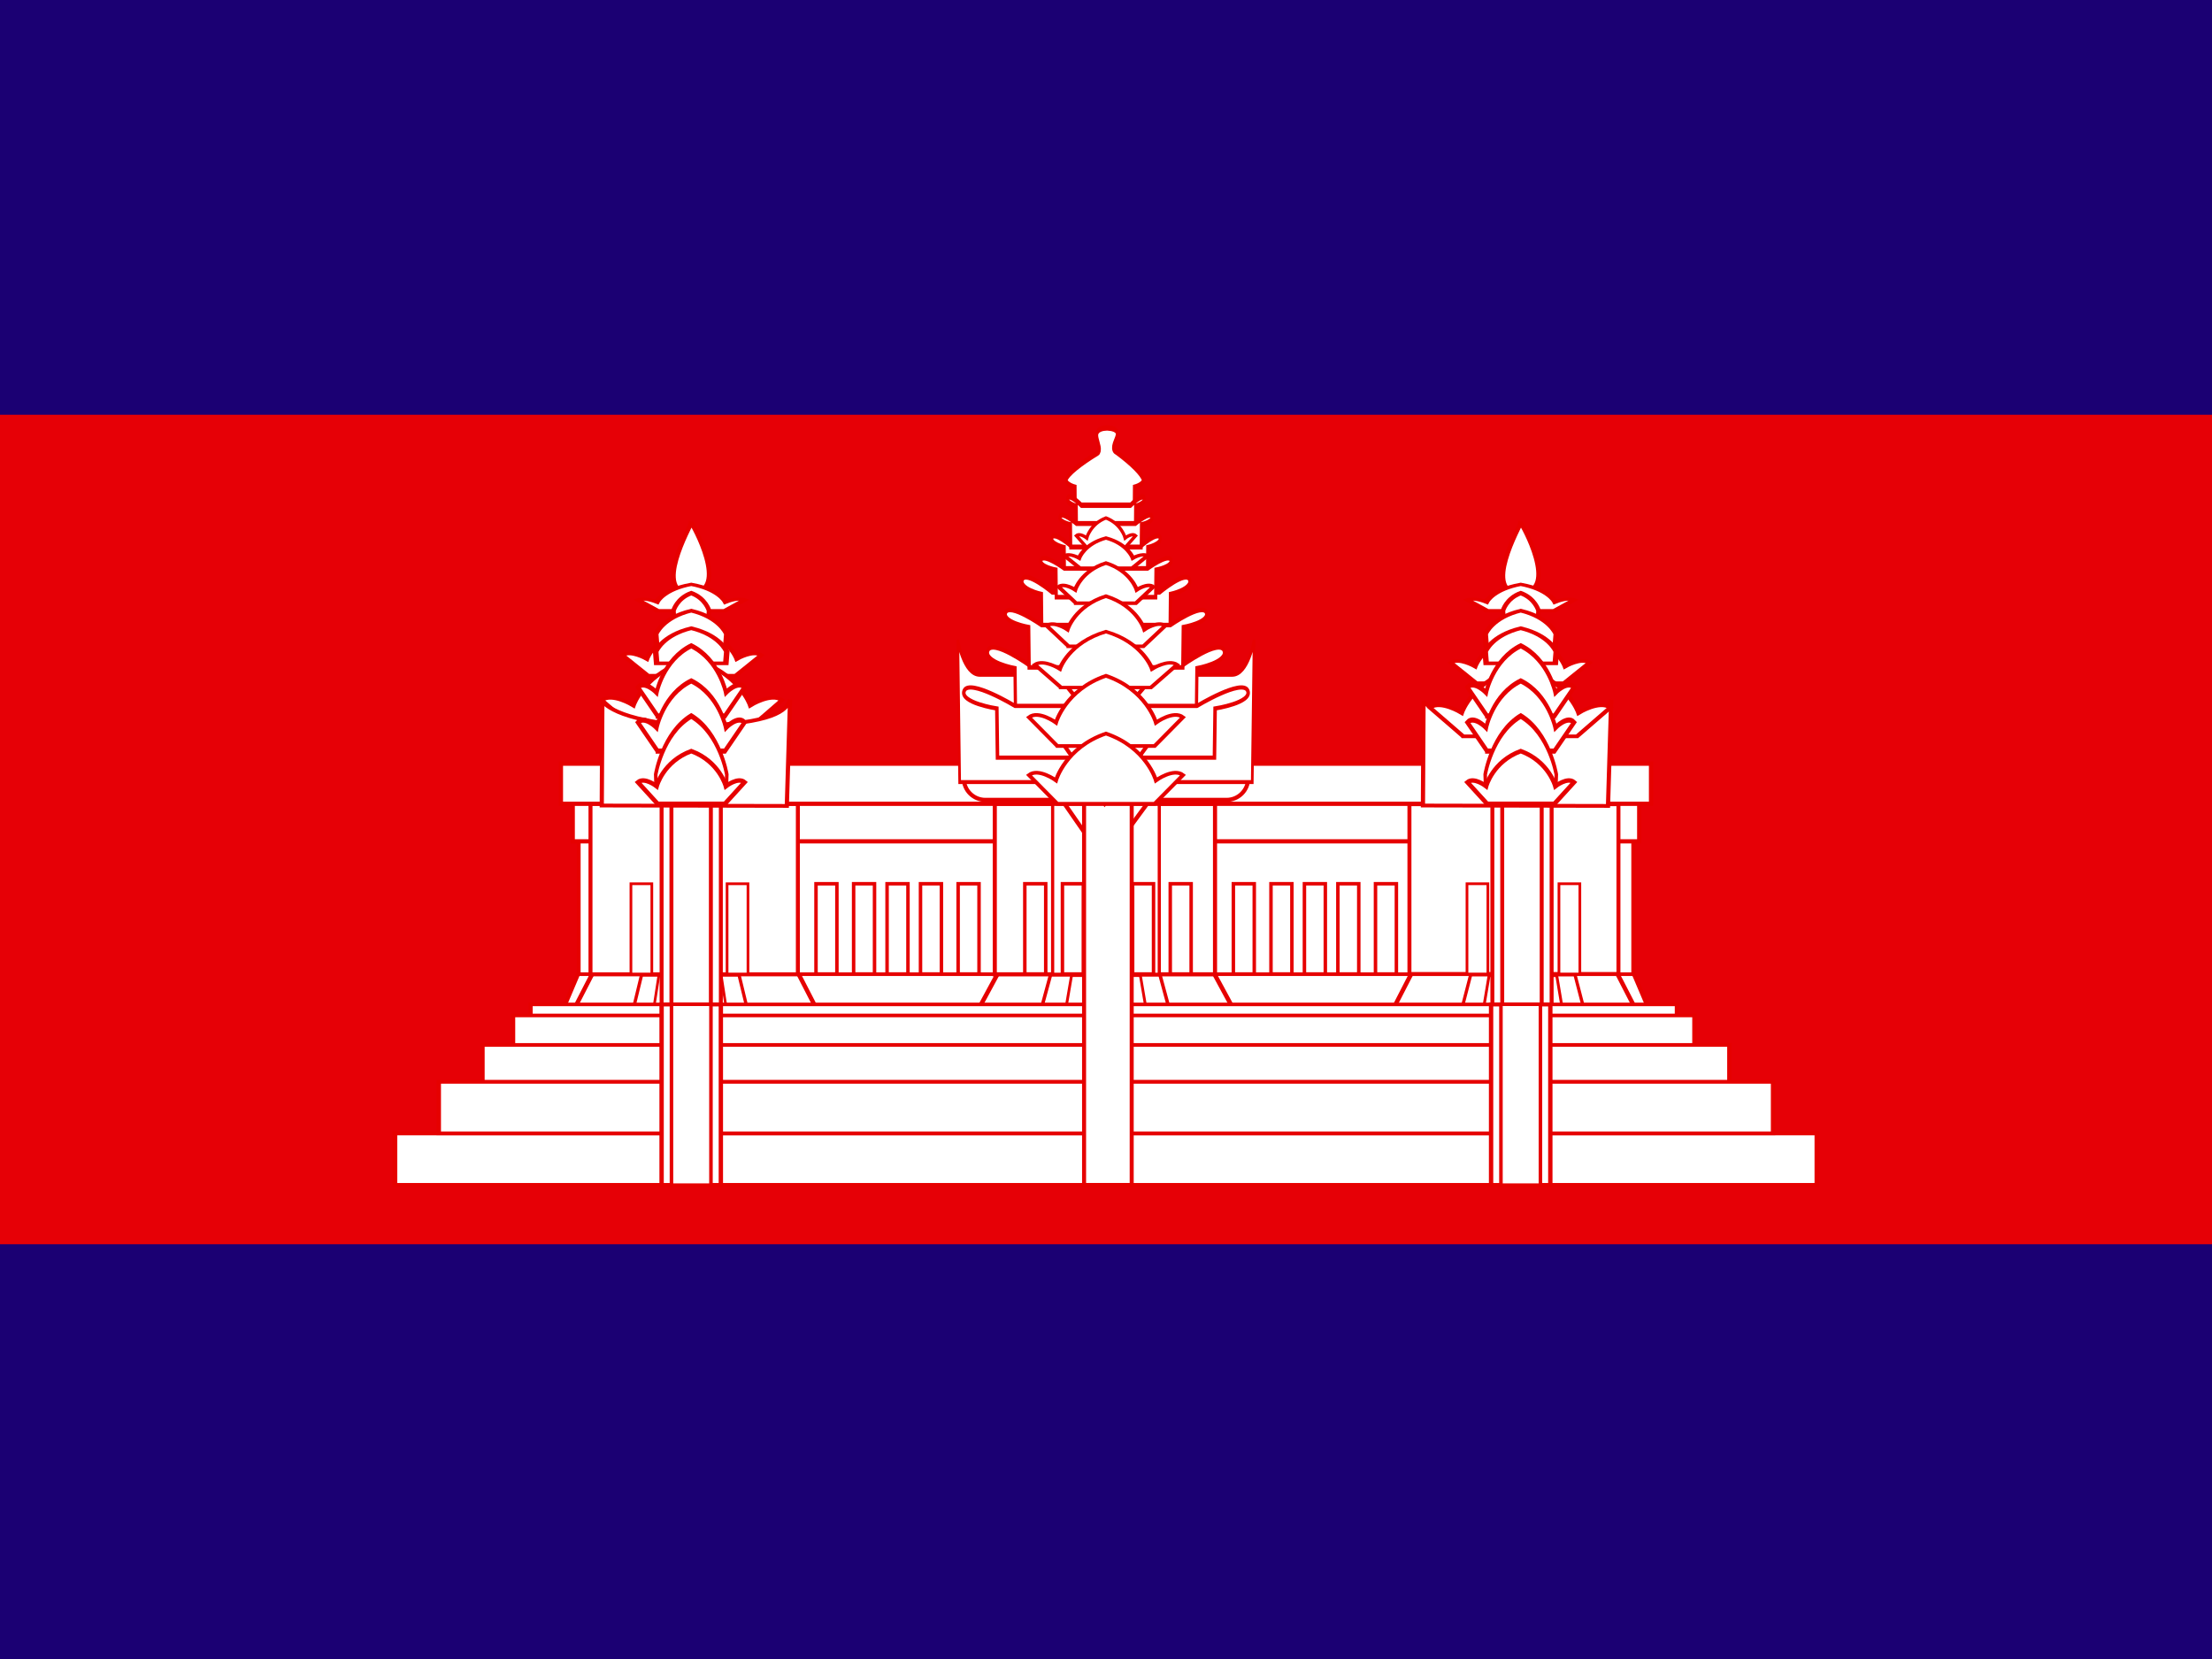
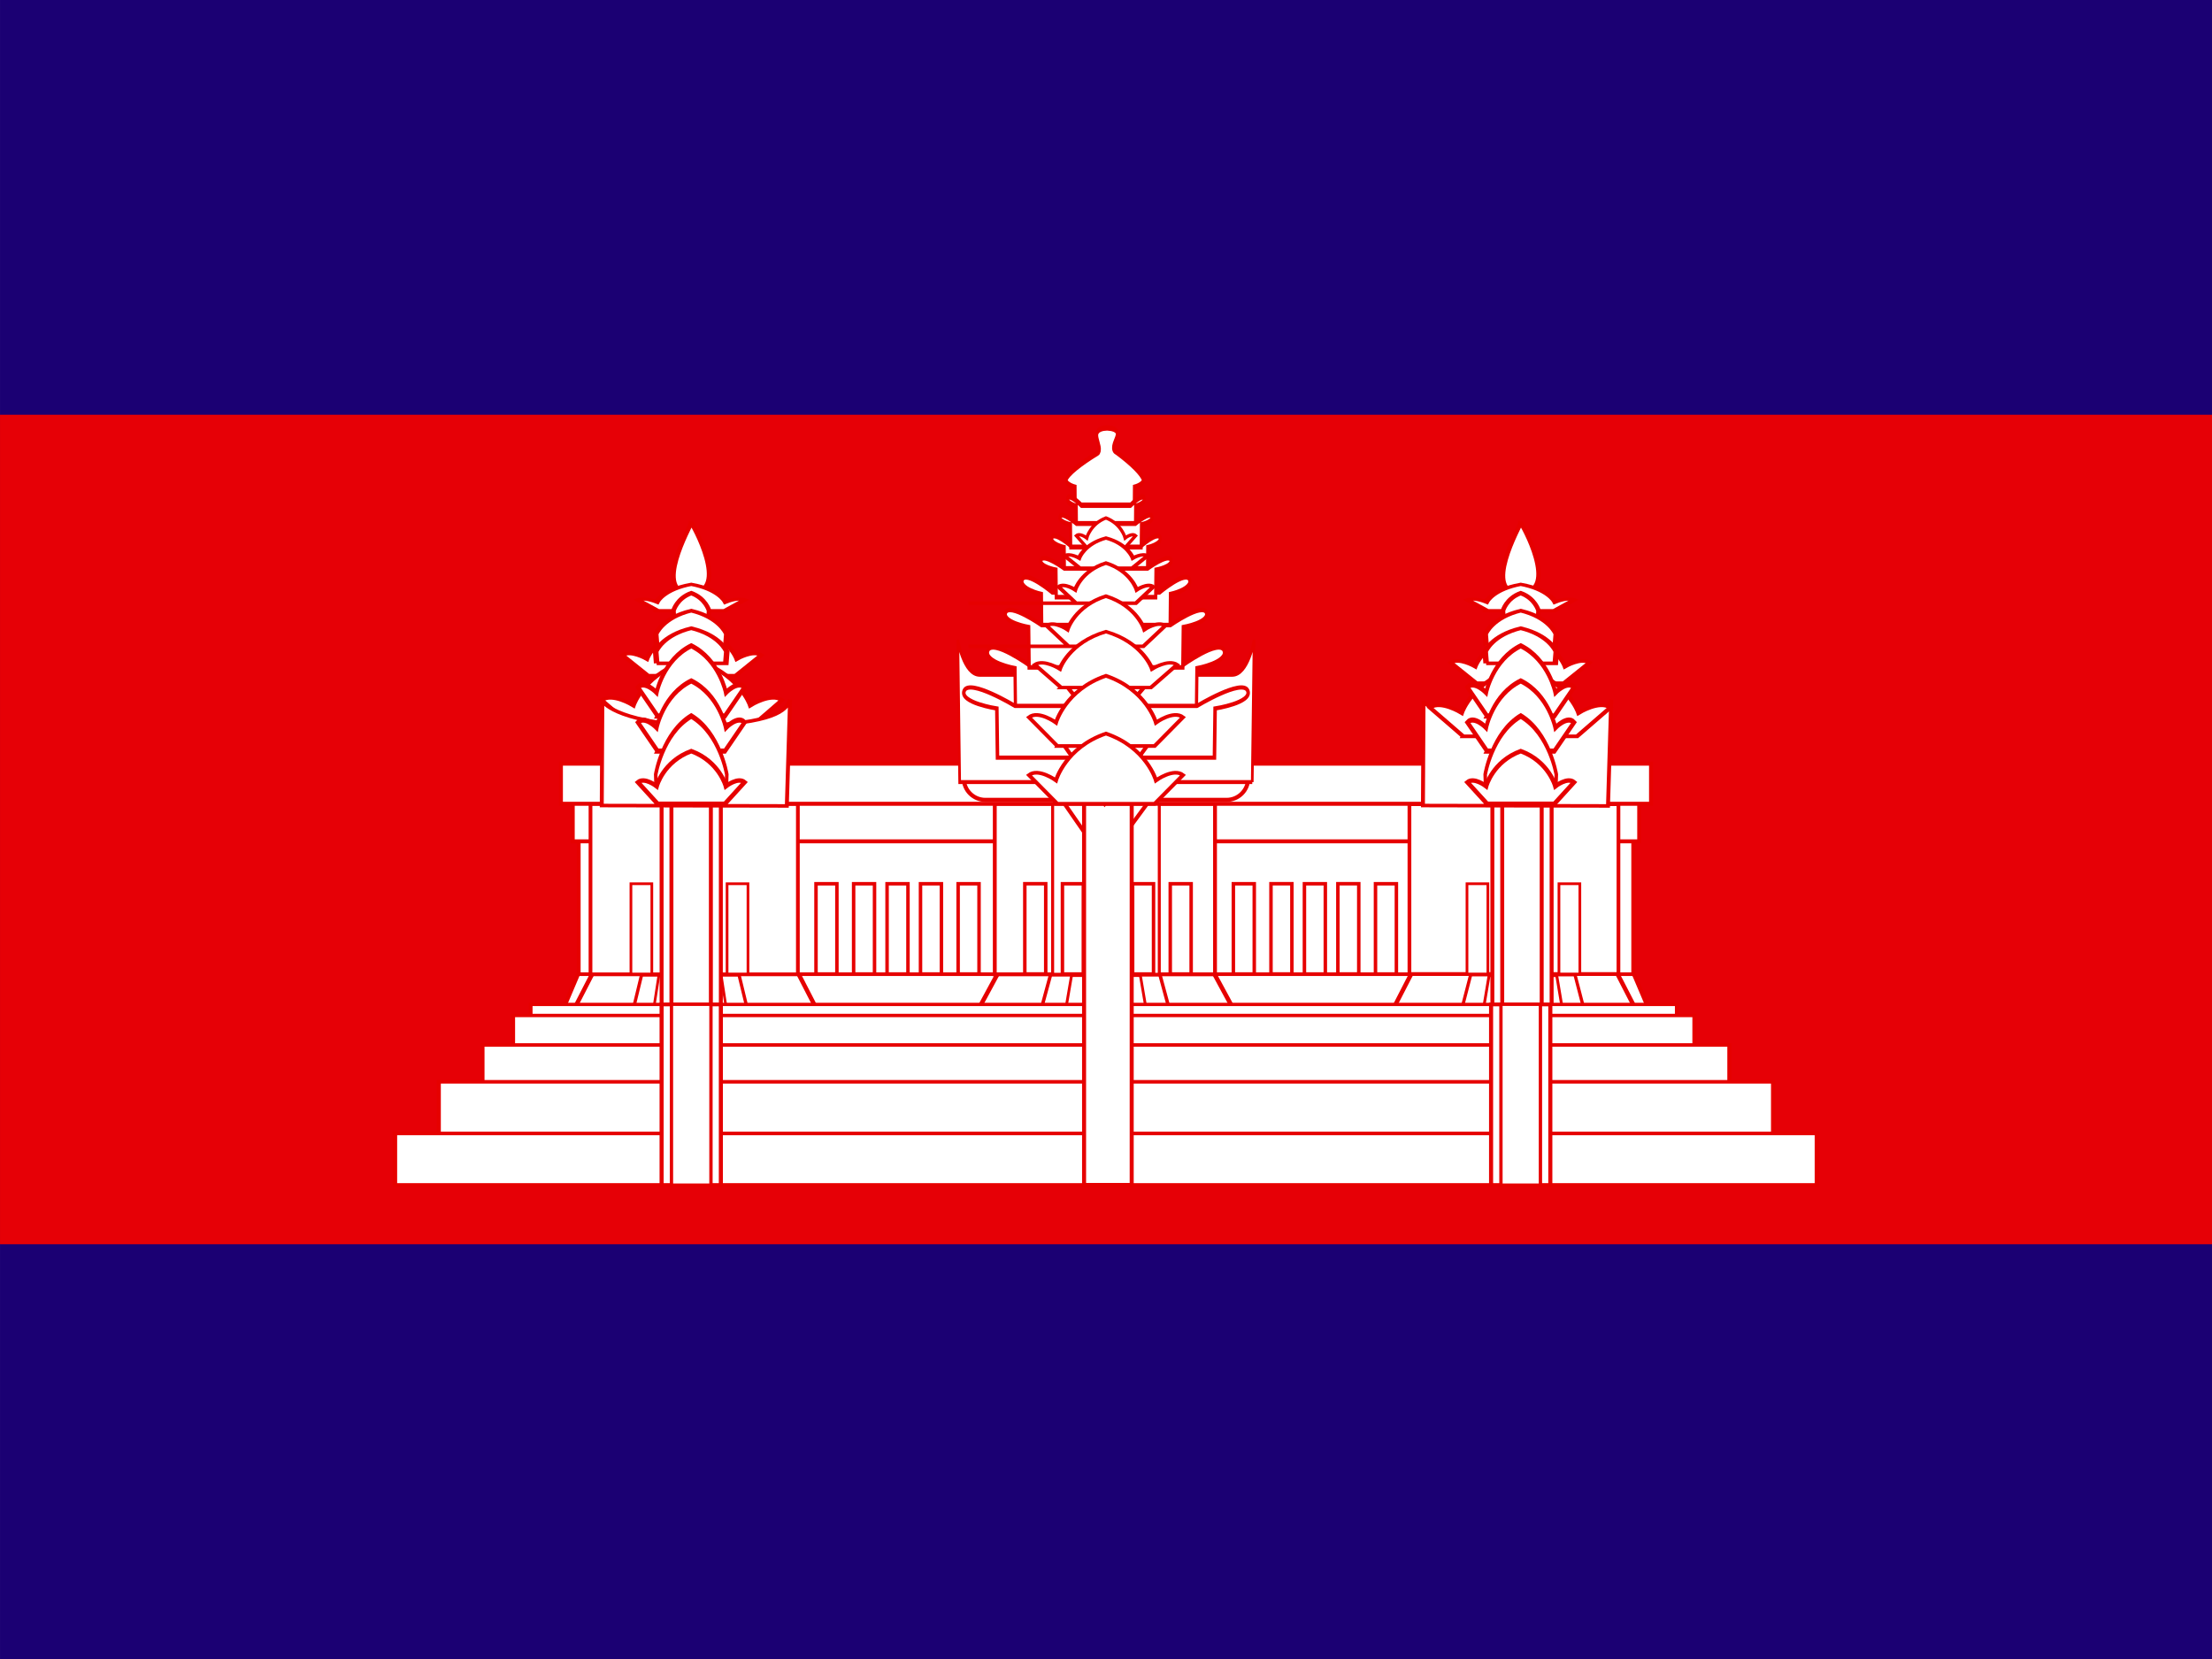
- <svg xmlns="http://www.w3.org/2000/svg" id="svg548" height="480" width="640" version="1" y="0" x="0">
-   <defs id="defs550">
-     <clipPath id="clipPath5675" clipPathUnits="userSpaceOnUse">
-       <rect id="rect5677" fill-opacity="0.67" height="512" width="682.67" y="-0" x="-85.333" />
+ <svg xmlns="http://www.w3.org/2000/svg" xmlns:xlink="http://www.w3.org/1999/xlink" viewBox="0 0 640 480">
+   <defs>
+     <path id="0" d="m245 280l-5 15h60l-5-15h-50" />
+     <path id="1" d="m330.92 208.56l-18.42-20.45c6.141-5.303 17.543 3.789 17.543 3.789s6.14-23.485 32.457-33.33c26.316 9.849 32.456 33.33 32.456 33.33s11.403-9.09 17.544-3.789l-18.422 20.455h-63.16z" />
+     <path id="2" d="m330.92 208.56l-.878-16.666s6.14-23.485 32.457-33.33c26.316 9.849 32.456 33.33 32.456 33.33l-.878 16.666h-63.16z" />
+     <path id="3" d="m510.49 70.22l.41-25.609s23.557-2.998 20.288-9.332c-3.27-6.333-31.604 7.986-31.604 7.986h-113.34s-28.335-14.319-31.604-7.986c-3.269 6.334 20.288 9.332 20.288 9.332l.408 25.609h135.15z" />
+     <clipPath id="4">
+       <path d="m-85.33 0h682.67v512h-682.67z" />
    </clipPath>
  </defs>
-   <g id="flag" fill-rule="evenodd" clip-path="url(#clipPath5675)" transform="matrix(.9375 0 0 .9375 80 .0000036617)">
-     <rect id="rect815" height="512" width="768" y="-0" x="-128" stroke-width="1pt" fill="#1b0073" />
-     <rect id="rect837" height="256" width="768" y="128" x="-128" stroke-width="1pt" fill="#e60006" />
-     <g id="g1595" stroke="#e60000" fill="#fff" transform="matrix(1.0321 0 0 1.0321 -128 .00022675)">
-       <rect id="rect1035" transform="translate(0 354.33)" height="50.992" width="315.35" y="-113.98" x="214.37" stroke-width="1.17" />
-       <path id="path632" d="m220 280-5 15h320l-5-15h-310z" transform="matrix(1.0187 0 0 .79988 -9.9654 67.378)" stroke-width="1.25" />
-       <path id="path982" d="m245 280-5 15h60l-5-15h-50z" transform="matrix(1.2359 0 0 .79988 160.47 67.379)" stroke-width="1.123" />
-       <path id="path983" d="m245 280-5 15h60l-5-15h-50z" transform="matrix(.62245 0 0 .79988 328.64 67.379)" stroke-width="1.52" />
-       <path id="path984" d="m245 280-5 15h60l-5-15h-50z" transform="matrix(.40229 0 0 .79988 388.1 67.379)" stroke-width="2.024" />
-       <path id="path636" d="m245 280-5 15h60l-5-15h-50z" transform="matrix(1.2992 0 0 .79988 21.26 67.378)" stroke-width="1.098" />
-       <rect id="rect976" height="11.998" width="318.9" y="239.58" x="212.6" stroke-width=".949pt" />
-       <g id="g1527">
-         <rect id="rect1001" transform="translate(0 354.33)" height="50.792" width="62.5" y="-113.87" x="462.79" stroke-width=".893pt" />
-         <rect id="rect637" transform="translate(0 354.33)" height="26.986" width="6.25" y="-90.068" x="507.5" stroke-width=".805" />
-         <rect id="rect639" transform="translate(0 354.33)" height="26.986" width="6.25" y="-90.068" x="480" stroke-width=".805" />
-       </g>
-       <g id="g1517">
-         <path id="path637" d="m245 280-5 15h60l-5-15h-50z" transform="matrix(.65261 0 0 .79988 195.63 67.378)" stroke-width="1.554" />
-         <path id="path638" d="m245 280-5 15h60l-5-15h-50z" transform="matrix(.40931 0 0 .79988 261.53 67.378)" stroke-width="1.956" />
-         <rect id="rect1003" transform="translate(0 354.33)" height="50.992" width="65.854" y="-113.98" x="338.8" stroke-width=".919pt" />
-         <rect id="rect683" transform="translate(0 354.33)" height="26.986" width="6.25" y="-90.072" x="391.27" stroke-width="1.04" />
-         <rect id="rect686" transform="translate(0 354.33)" height="26.986" width="6.254" y="-90.075" x="347.78" stroke-width="1.04" />
-         <rect id="rect687" transform="translate(0 354.33)" height="63.32" width="31.89" y="-126.32" x="356.1" stroke-width=".713pt" />
-         <rect id="rect684" transform="translate(0 354.33)" height="26.986" width="6.25" y="-90.074" x="380.02" stroke-width="1.04" />
-         <rect id="rect685" transform="translate(0 354.33)" height="26.986" width="6.254" y="-90.073" x="359.03" stroke-width="1.04" />
-         <path id="path759" d="m358.18 217.13 13.471 22.98 14.264-22.98h-27.735z" transform="matrix(1 0 0 .84654 0 54.377)" stroke-width="1pt" />
-       </g>
-       <rect id="rect1033" transform="translate(0 354.33)" height="62.99" width="17.717" y="-113.98" x="487.59" stroke-width="1.179" />
-       <rect id="rect1034" transform="translate(0 354.33)" height="62.99" width="11.799" y="-113.98" x="490.54" stroke-width="1.178" />
-       <g id="g1508">
-         <path id="path635" d="m245 280-5 15h60l-5-15h-50z" transform="matrix(1.236 0 0 .79988 -84.448 67.379)" stroke-width="1.123" />
-         <path id="path634" d="m245 280-5 15h60l-5-15h-50z" transform="matrix(.5811 0 0 .79988 90.856 67.379)" stroke-width="1.637" />
-         <path id="path633" d="m245 280-5 15h60l-5-15h-50z" transform="matrix(.37077 0 0 .79988 147.56 67.379)" stroke-width="2.049" />
-         <rect id="rect1000" transform="translate(0 354.33)" height="50.992" width="62.008" y="-113.98" x="217.91" stroke-width=".892pt" />
-         <rect id="rect635" transform="translate(0 354.33)" height="26.986" width="6.25" y="-90.066" x="230" stroke-width=".805" />
-         <rect id="rect638" transform="translate(0 354.33)" height="26.986" width="6.25" y="-90.065" x="258.75" stroke-width=".805" />
-         <rect id="rect986" transform="translate(0 354.33)" height="62.99" width="17.717" y="-113.98" x="239.17" stroke-width="1.179" />
-         <rect id="rect987" transform="translate(0 354.33)" height="62.99" width="11.799" y="-113.98" x="242.11" stroke-width="1.178" />
-       </g>
-       <rect id="rect726" height="11.998" width="325.98" y="228.35" x="209.06" stroke-width=".959pt" />
-       <g id="g598" transform="matrix(1 0 0 .84654 0 54.377)">
-         <g id="g557" transform="matrix(1.0466 0 0 1.0413 -36.796 -6.024)">
-           <rect id="rect551" height="17.5" width="406.25" y="328.56" x="187.5" stroke-width="1pt" />
-           <rect id="rect556" height="17.5" width="327.5" y="284.81" x="226.25" stroke-width=".898pt" />
-           <rect id="rect555" height="17.5" width="337.5" y="288.56" x="221.25" stroke-width=".911pt" />
-           <rect id="rect552" height="17.5" width="406.25" y="328.56" x="187.5" stroke-width="1pt" />
-           <rect id="rect554" height="17.5" width="356.25" y="298.56" x="212.5" stroke-width=".936pt" />
-           <rect id="rect553" height="17.5" width="381.25" y="311.06" x="200" stroke-width=".969pt" />
-         </g>
-         <g id="g615" transform="matrix(.94488 0 0 1.0205 -32.48 1.1828)">
-           <rect id="rect613" height="62.5" width="18.75" y="283.56" x="287.5" stroke-width="1.03pt" />
-           <rect id="rect614" height="62.5" width="12.5" y="283.56" x="290.62" stroke-width=".841pt" />
-         </g>
-         <g id="g621" transform="matrix(.94488 0 0 1.0205 215.55 1.1831)">
-           <rect id="rect622" height="62.5" width="18.75" y="283.56" x="287.5" stroke-width="1.03pt" />
-           <rect id="rect623" height="62.5" width="12.5" y="283.56" x="290.62" stroke-width=".841pt" />
-         </g>
-         <rect id="rect993" height="0" width="60.029" y="344.61" x="290.25" stroke-width="1.196" />
-         <rect id="rect995" height="0" width="60.029" y="344.61" x="290.25" stroke-width="1.196" />
-         <rect id="rect996" height="0" width="60.029" y="266.91" x="112.96" stroke-width="1.196" />
-         <rect id="rect997" height="0" width="60.029" y="233.97" x="32.825" stroke-width="1.196" />
-       </g>
-       <rect id="rect626" height="113.98" width="14.239" y="240.35" x="365.5" stroke-width="1.201" />
-       <g id="g1531">
-         <path id="path801" d="m217.92 220.3 0.184-36.915s3.362 7.236 29.512 8.821c24.749-0.937 28.848-5.362 29.969-9.284l-1.025 37.515-58.64-0.137z" transform="matrix(.94365 0 0 .84654 261.19 54.377)" stroke-width="1pt" />
-         <g id="g892" transform="translate(246.55 2.2413)">
-           <path id="path893" d="m330.92 208.56-18.42-20.45c6.141-5.303 17.543 3.789 17.543 3.789s6.14-23.485 32.457-33.334c26.316 9.849 32.456 33.334 32.456 33.334s11.403-9.092 17.544-3.789l-18.422 20.455h-63.157z" transform="matrix(.41468 0 0 .29996 99.014 139.48)" stroke-width="3.528" />
-           <path id="path894" d="m330.92 208.56-18.42-20.45c6.141-5.303 17.543 3.789 17.543 3.789s6.14-23.485 32.457-33.334c26.316 9.849 32.456 33.334 32.456 33.334s11.403-9.092 17.544-3.789l-18.422 20.455h-63.157z" transform="matrix(.53908 0 0 .41994 53.919 130.35)" stroke-width="2.615" />
-         </g>
-         <g id="g727" transform="matrix(1.0205 0 0 1.1198 221.61 77.956)">
-           <path id="path728" d="m0 280.52c0.792 0 30.112 52.301 0 53.093-30.112 0.793 0-51.508 0-53.093z" transform="matrix(.3866 0 0 .35309 268.92 -29.035)" stroke-width="3.383" />
-           <path id="path729" d="m330.92 208.56-18.42-20.45c6.141-5.303 17.543 3.789 17.543 3.789s6.14-23.485 32.457-33.334c26.316 9.849 32.456 33.334 32.456 33.334s11.403-9.092 17.544-3.789l-18.422 20.455h-63.157z" transform="matrix(.3125 0 0 .14062 155.67 64.124)" stroke-width="5.963" />
-           <path id="path730" d="m330.92 208.56l-0.878-16.666s6.14-23.485 32.457-33.334c26.316 9.849 32.456 33.334 32.456 33.334l-0.878 16.666h-63.157z" transform="matrix(.16047 0 0 .14062 210.78 66.467)" stroke-width="8.321" />
-           <path id="path731" d="m330.92 208.56l-0.878-16.666s6.14-23.485 32.457-33.334c26.316 9.849 32.456 33.334 32.456 33.334l-0.878 16.666h-63.157z" transform="matrix(.32094 0 0 .1875 152.61 63.722)" stroke-width="5.096" />
-           <path id="path732" d="m330.92 208.56l-0.878-16.666s6.14-23.485 32.457-33.334c26.316 9.849 32.456 33.334 32.456 33.334l-0.878 16.666h-63.157z" transform="matrix(.32094 0 0 .1875 152.61 68.41)" stroke-width="5.096" />
-           <path id="path733" d="m330.92 208.56-18.42-20.45c6.141-5.303 17.543 3.789 17.543 3.789s6.14-23.485 32.457-33.334c26.316 9.849 32.456 33.334 32.456 33.334s11.403-9.092 17.544-3.789l-18.422 20.455h-63.157z" transform="matrix(.3125 0 0 .375 155.67 43.367)" stroke-width="3.651" />
-           <path id="path734" d="m330.92 208.56-18.42-20.45c6.141-5.303 17.543 3.789 17.543 3.789s6.14-23.485 32.457-33.334c26.316 9.849 32.456 33.334 32.456 33.334s11.403-9.092 17.544-3.789l-18.422 20.455h-63.157z" transform="matrix(.3125 0 0 .375 155.67 52.742)" stroke-width="3.651" />
-           <path id="path735" d="m330.92 208.56l-0.878-16.666s6.14-23.485 32.457-33.334c26.316 9.849 32.456 33.334 32.456 33.334l-0.878 16.666h-63.157z" transform="matrix(.32094 0 0 .46875 152.61 47.251)" stroke-width="3.223" />
-           <path id="path736" d="m330.92 208.56-18.42-20.45c6.141-5.303 17.543 3.789 17.543 3.789s6.14-23.485 32.457-33.334c26.316 9.849 32.456 33.334 32.456 33.334s11.403-9.092 17.544-3.789l-18.422 20.455h-63.157z" transform="matrix(.3125 0 0 .28125 155.67 86.357)" stroke-width="4.216" />
+   <g fill-rule="evenodd" clip-path="url(#4)" transform="matrix(.9375 0 0 .9375 80 0)">
+     <g stroke-width="1.25">
+       <path fill="#1b0073" d="m-128 0h768v512h-768z" />
+       <path fill="#e60006" d="m-128 128h768v256h-768z" />
+     </g>
+     <g stroke="#e60000" fill="#fff" transform="matrix(1.0321 0 0 1.0321-128 0)">
+       <path stroke-width="1.17" d="m214.37 240.35h315.35v50.992h-315.35z" />
+       <path d="m220 280-5 15h320l-5-15h-310z" transform="matrix(1.0187 0 0 .79988-9.965 67.38)" stroke-width="1.25" />
+       <use transform="matrix(1.2359 0 0 .79988 160.47 67.38)" stroke-width="1.123" xlink:href="#0" />
+       <use transform="matrix(.62245 0 0 .79988 328.64 67.38)" stroke-width="1.52" xlink:href="#0" />
+       <use transform="matrix(.40229 0 0 .79988 388.1 67.38)" stroke-width="2.024" xlink:href="#0" />
+       <use transform="matrix(1.2992 0 0 .79988 21.26 67.38)" stroke-width="1.098" xlink:href="#0" />
+       <path stroke-width="1.186" d="m212.6 239.58h318.9v11.998h-318.9z" />
+       <g>
+         <path stroke-width="1.117" d="m462.79 240.46h62.5v50.792h-62.5z" />
+         <g stroke-width=".805">
+           <path d="m507.5 264.26h6.25v26.986h-6.25z" />
+           <path d="m480 264.26h6.25v26.986h-6.25z" />
        </g>
      </g>
-       <g id="g1546">
-         <g id="g889" transform="translate(-1.1207 -.000015259)">
-           <path id="path874" d="m330.92 208.56-18.42-20.45c6.141-5.303 17.543 3.789 17.543 3.789s6.14-23.485 32.457-33.334c26.316 9.849 32.456 33.334 32.456 33.334s11.403-9.092 17.544-3.789l-18.422 20.455h-63.157z" transform="matrix(.41468 0 0 .29996 99.014 139.48)" stroke-width="3.528" />
-           <path id="path879" d="m330.92 208.56-18.42-20.45c6.141-5.303 17.543 3.789 17.543 3.789s6.14-23.485 32.457-33.334c26.316 9.849 32.456 33.334 32.456 33.334s11.403-9.092 17.544-3.789l-18.422 20.455h-63.157z" transform="matrix(.53908 0 0 .41994 53.919 130.35)" stroke-width="2.615" />
+       <g>
+         <use transform="matrix(.65261 0 0 .79988 195.63 67.38)" stroke-width="1.554" xlink:href="#0" />
+         <use transform="matrix(.40931 0 0 .79988 261.53 67.38)" stroke-width="1.956" xlink:href="#0" />
+         <path stroke-width="1.149" d="m338.8 240.35h65.854v50.992h-65.854z" />
+         <g stroke-width="1.04">
+           <path d="m391.27 264.26h6.25v26.986h-6.25z" />
+           <path d="m347.78 264.25h6.254v26.986h-6.254z" />
        </g>
-         <path id="path800" d="m217.92 220.3 0.184-36.915s3.362 7.236 29.512 8.821c24.749-0.937 28.848-5.362 29.969-9.284l-1.025 37.515-58.64-0.137z" transform="matrix(.94365 0 0 .84654 15.641 54.377)" stroke-width="1pt" />
-         <g id="g603" transform="matrix(1.0205 0 0 1.1198 -26.424 77.956)">
-           <path id="path583" d="m0 280.52c0.792 0 30.112 52.301 0 53.093-30.112 0.793 0-51.508 0-53.093z" transform="matrix(.3866 0 0 .35309 268.92 -29.035)" stroke-width="3.383" />
-           <path id="path582" d="m330.92 208.56-18.42-20.45c6.141-5.303 17.543 3.789 17.543 3.789s6.14-23.485 32.457-33.334c26.316 9.849 32.456 33.334 32.456 33.334s11.403-9.092 17.544-3.789l-18.422 20.455h-63.157z" transform="matrix(.3125 0 0 .14062 155.67 64.124)" stroke-width="5.963" />
-           <path id="path581" d="m330.92 208.56l-0.878-16.666s6.14-23.485 32.457-33.334c26.316 9.849 32.456 33.334 32.456 33.334l-0.878 16.666h-63.157z" transform="matrix(.16047 0 0 .14062 210.78 66.467)" stroke-width="8.321" />
-           <path id="path580" d="m330.92 208.56l-0.878-16.666s6.14-23.485 32.457-33.334c26.316 9.849 32.456 33.334 32.456 33.334l-0.878 16.666h-63.157z" transform="matrix(.32094 0 0 .1875 152.61 63.722)" stroke-width="5.096" />
-           <path id="path579" d="m330.92 208.56l-0.878-16.666s6.14-23.485 32.457-33.334c26.316 9.849 32.456 33.334 32.456 33.334l-0.878 16.666h-63.157z" transform="matrix(.32094 0 0 .1875 152.61 68.41)" stroke-width="5.096" />
-           <path id="path576" d="m330.92 208.56-18.42-20.45c6.141-5.303 17.543 3.789 17.543 3.789s6.14-23.485 32.457-33.334c26.316 9.849 32.456 33.334 32.456 33.334s11.403-9.092 17.544-3.789l-18.422 20.455h-63.157z" transform="matrix(.3125 0 0 .375 155.67 43.367)" stroke-width="3.651" />
-           <path id="path575" d="m330.92 208.56-18.42-20.45c6.141-5.303 17.543 3.789 17.543 3.789s6.14-23.485 32.457-33.334c26.316 9.849 32.456 33.334 32.456 33.334s11.403-9.092 17.544-3.789l-18.422 20.455h-63.157z" transform="matrix(.3125 0 0 .375 155.67 52.742)" stroke-width="3.651" />
-           <path id="path578" d="m330.92 208.56l-0.878-16.666s6.14-23.485 32.457-33.334c26.316 9.849 32.456 33.334 32.456 33.334l-0.878 16.666h-63.157z" transform="matrix(.32094 0 0 .46875 152.61 47.251)" stroke-width="3.223" />
-           <path id="path574" d="m330.92 208.56-18.42-20.45c6.141-5.303 17.543 3.789 17.543 3.789s6.14-23.485 32.457-33.334c26.316 9.849 32.456 33.334 32.456 33.334s11.403-9.092 17.544-3.789l-18.422 20.455h-63.157z" transform="matrix(.3125 0 0 .28125 155.67 86.357)" stroke-width="4.216" />
+         <path stroke-width=".891" d="m356.1 228.01h31.89v63.32h-31.89z" />
+         <g stroke-width="1.04">
+           <path d="m380.02 264.26h6.25v26.986h-6.25z" />
+           <path d="m359.03 264.26h6.254v26.986h-6.254z" />
+         </g>
+         <path d="m358.18 217.13l13.471 22.98 14.264-22.98h-27.735z" transform="matrix(1 0 0 .84654 0 54.38)" stroke-width="1.25" />
+       </g>
+       <path stroke-width="1.179" d="m487.59 240.35h17.717v62.99h-17.717z" />
+       <path stroke-width="1.178" d="m490.54 240.35h11.799v62.99h-11.799z" />
+       <g>
+         <use transform="matrix(1.236 0 0 .79988-84.45 67.38)" stroke-width="1.123" xlink:href="#0" />
+         <use transform="matrix(.5811 0 0 .79988 90.86 67.38)" stroke-width="1.637" xlink:href="#0" />
+         <use transform="matrix(.37077 0 0 .79988 147.56 67.38)" stroke-width="2.049" xlink:href="#0" />
+         <path stroke-width="1.115" d="m217.91 240.35h62.01v50.992h-62.01z" />
+         <g stroke-width=".805">
+           <path d="m230 264.26h6.25v26.986h-6.25z" />
+           <path d="m258.75 264.26h6.25v26.986h-6.25z" />
+         </g>
+         <path stroke-width="1.179" d="m239.17 240.35h17.717v62.99h-17.717z" />
+         <path stroke-width="1.178" d="m242.11 240.35h11.799v62.99h-11.799z" />
+       </g>
+       <path stroke-width="1.199" d="m209.06 228.35h325.98v11.998h-325.98z" />
+       <g transform="matrix(1 0 0 .84654 0 54.38)">
+         <g transform="matrix(1.0466 0 0 1.0413-36.796-6.02)">
+           <path stroke-width="1.25" d="m187.5 328.56h406.25v17.5h-406.25z" id="6" />
+           <path stroke-width="1.122" d="m226.25 284.81h327.5v17.5h-327.5z" />
+           <path stroke-width="1.139" d="m221.25 288.56h337.5v17.5h-337.5z" />
+           <use xlink:href="#6" />
+           <path stroke-width="1.171" d="m212.5 298.56h356.25v17.5h-356.25z" />
+           <path stroke-width="1.211" d="m200 311.06h381.25v17.5h-381.25z" />
+         </g>
+         <g transform="matrix(.94488 0 0 1.0205-32.48 1.183)">
+           <path stroke-width="1.287" d="m287.5 283.56h18.75v62.5h-18.75z" id="7" />
+           <path stroke-width="1.051" d="m290.62 283.56h12.5v62.5h-12.5z" id="8" />
+         </g>
+         <g transform="matrix(.94488 0 0 1.0205 215.55 1.183)">
+           <use xlink:href="#7" />
+           <use xlink:href="#8" />
        </g>
      </g>
-       <g id="g1561">
-         <rect id="rect901" ry="6.449" height="12.898" width="85.039" y="226.28" x="329.53" stroke-width="1.226" />
-         <path id="path900" d="m353.24-212.6 1.093-56.693s-3.28 13.906-13.123 13.906h-150.92c-9.843 0-13.124-13.906-13.124-13.906l1.093 56.693h174.98z" transform="matrix(0.5 0 0 0.75 239.17 393.31)" stroke-width="1.579" />
-         <g id="g860" transform="translate(-.000043591 -7.7902)">
-           <path id="path807" d="m510.49 70.219 0.41-25.609s23.557-2.998 20.288-9.332c-3.27-6.333-31.604 7.986-31.604 7.986h-113.34s-28.335-14.319-31.604-7.986c-3.269 6.333 20.288 9.332 20.288 9.332l0.408 25.609h135.15z" transform="matrix(0.4 0 0 .57434 194.88 182.02)" stroke-width="2.4" />
-           <path id="path806" d="m510.49 70.219 0.41-25.609s23.557-2.998 20.288-9.332c-3.27-6.333-31.604 7.986-31.604 7.986h-113.34s-28.335-14.319-31.604-7.986c-3.269 6.333 20.288 9.332 20.288 9.332l0.408 25.609h135.15z" transform="matrix(0.48 0 0 .57434 159.45 194.02)" stroke-width="2.19" />
-           <path id="path814" d="m510.49 70.219 0.41-25.609s23.557-2.998 20.288-9.332c-3.27-6.333-27.29-18.36-61.81-31.08-24.29-5.905 31.26-26.346-21.07-27.709-48.02 0.757-5.42 23.318-21.07 28.618-38.84 11.81-69.33 23.838-72.6 30.171-3.27 6.334 20.29 9.332 20.29 9.332l0.408 25.609h135.15z" transform="matrix(.12985 0 0 .26106 314.17 141.87)" stroke-width="6.247" />
-           <path id="path808" d="m510.49 70.219 0.41-25.609s23.557-2.998 20.288-9.332c-3.27-6.333-31.604 7.986-31.604 7.986h-113.34s-28.335-14.319-31.604-7.986c-3.269 6.333 20.288 9.332 20.288 9.332l0.408 25.609h135.15z" transform="matrix(.28332 0 0 .46992 246.55 164.54)" stroke-width="3.152" />
-           <path id="path809" d="m510.49 70.219 0.41-25.609s23.557-2.998 20.288-9.332c-3.27-6.333-31.604 7.986-31.604 7.986h-113.34s-28.335-14.319-31.604-7.986c-3.269 6.333 20.288 9.332 20.288 9.332l0.408 25.609h135.15z" transform="matrix(.34 0 0 .46992 221.46 174.36)" stroke-width="2.877" />
-           <path id="path810" d="m510.49 70.219 0.41-25.609s23.557-2.998 20.288-9.332c-3.27-6.333-31.604 7.986-31.604 7.986h-113.34s-28.335-14.319-31.604-7.986c-3.269 6.333 20.288 9.332 20.288 9.332l0.408 25.609h135.15z" transform="matrix(.18333 0 0 .31908 290.85 157.28)" stroke-width="4.755" />
-           <path id="path811" d="m510.49 70.219 0.41-25.609s23.557-2.998 20.288-9.332c-3.27-6.333-31.604 7.986-31.604 7.986h-113.34s-28.335-14.319-31.604-7.986c-3.269 6.333 20.288 9.332 20.288 9.332l0.408 25.609h135.15z" transform="matrix(.22 0 0 .31908 274.61 163.95)" stroke-width="4.341" />
-           <path id="path812" d="m510.49 70.219 0.41-25.609s23.557-2.998 20.288-9.332c-3.27-6.333-31.604 7.986-31.604 7.986h-113.34s-28.335-14.319-31.604-7.986c-3.269 6.333 20.288 9.332 20.288 9.332l0.408 25.609h135.15z" transform="matrix(.12985 0 0 .26106 314.53 147.57)" stroke-width="6.247" />
-           <path id="path813" d="m510.49 70.219 0.41-25.609s23.557-2.998 20.288-9.332c-3.27-6.333-31.604 7.986-31.604 7.986h-113.34s-28.335-14.319-31.604-7.986c-3.269 6.333 20.288 9.332 20.288 9.332l0.408 25.609h135.15z" transform="matrix(.15583 0 0 .26106 303.03 153.03)" stroke-width="5.702" />
+       <path stroke-width="1.201" d="m365.5 240.35h14.239v113.98h-14.239z" />
+       <g>
+         <path d="m217.92 220.3l.184-36.915s3.362 7.236 29.512 8.821c24.749-.937 28.848-5.362 29.969-9.284l-1.025 37.515-58.64-.137z" transform="matrix(.94365 0 0 .84654 261.19 54.38)" stroke-width="1.25" id="5" />
+         <g transform="translate(246.55 2.241)">
+           <use transform="matrix(.41468 0 0 .29996 99.01 139.48)" stroke-width="3.528" xlink:href="#1" />
+           <use transform="matrix(.53908 0 0 .41994 53.919 130.35)" stroke-width="2.615" xlink:href="#1" />
        </g>
-         <g id="g789" transform="matrix(1 0 0 .84654 -.00003849 54.377)">
-           <path id="path767" d="m330.92 208.56-18.42-20.45c6.141-5.303 17.543 3.789 17.543 3.789s6.14-23.485 32.457-33.334c26.316 9.849 32.456 33.334 32.456 33.334s11.403-9.092 17.544-3.789l-18.422 20.455h-63.157z" transform="matrix(.17717 0 0 .2126 307.82 85.004)" stroke-width="5.444" />
-           <path id="path766" d="m330.92 208.56-18.42-20.45c6.141-5.303 17.543 3.789 17.543 3.789s6.14-23.485 32.457-33.334c26.316 9.849 32.456 33.334 32.456 33.334s11.403-9.092 17.544-3.789l-18.422 20.455h-63.157z" transform="matrix(.24803 0 0 .2126 282.14 92.09)" stroke-width="5.444" />
-           <path id="path765" d="m330.92 208.56-18.42-20.45c6.141-5.303 17.543 3.789 17.543 3.789s6.14-23.485 32.457-33.334c26.316 9.849 32.456 33.334 32.456 33.334s11.403-9.092 17.544-3.789l-18.422 20.455h-63.157z" transform="matrix(.28346 0 0 .28346 269.29 89.705)" stroke-width="4.41" />
-           <path id="path764" d="m330.92 208.56-18.42-20.45c6.141-5.303 17.543 3.789 17.543 3.789s6.14-23.485 32.457-33.334c26.316 9.849 32.456 33.334 32.456 33.334s11.403-9.092 17.544-3.789l-18.422 20.455h-63.157z" transform="matrix(.35433 0 0 .35433 243.6 90.155)" stroke-width="3.528" />
-           <path id="path762" d="m358.18 217.13 13.471 22.98 14.264-22.98h-27.735z" transform="matrix(.92308 0 0 .79602 28.619 3.7524)" stroke-width="1.458" />
-           <path id="path763" d="m330.92 208.56-18.42-20.45c6.141-5.303 17.543 3.789 17.543 3.789s6.14-23.485 32.457-33.334c26.316 9.849 32.456 33.334 32.456 33.334s11.403-9.092 17.544-3.789l-18.422 20.455h-63.157z" transform="matrix(.4252 0 0 .39487 217.91 96.262)" stroke-width="3.051" />
-           <path id="path760" d="m358.18 217.13 13.471 22.98 14.264-22.98h-27.735z" transform="translate(-.00012022 -20.422)" stroke-width="1.25" />
-           <path id="path761" d="m330.92 208.56-18.42-20.45c6.141-5.303 17.543 3.789 17.543 3.789s6.14-23.485 32.457-33.334c26.316 9.849 32.456 33.334 32.456 33.334s11.403-9.092 17.544-3.789l-18.422 20.455h-63.157z" transform="matrix(.46063 0 0 .49606 205.07 95.815)" stroke-width="2.615" />
-           <path id="path746" d="m330.92 208.56-18.42-20.45c6.141-5.303 17.543 3.789 17.543 3.789s6.14-23.485 32.457-33.334c26.316 9.849 32.456 33.334 32.456 33.334s11.403-9.092 17.544-3.789l-18.422 20.455h-63.157z" transform="matrix(.46063 0 0 .49606 205.07 116.22)" stroke-width="2.615" />
+         <g transform="matrix(1.0205 0 0 1.1198 221.61 77.956)">
+           <path d="m0 280.52c.792 0 30.11 52.3 0 53.09-30.11.793 0-51.51 0-53.09z" transform="matrix(.3866 0 0 .35309 268.92-29.04)" stroke-width="3.383" id="9" />
+           <use transform="matrix(.3125 0 0 .14062 155.67 64.12)" stroke-width="5.963" xlink:href="#1" />
+           <use transform="matrix(.16047 0 0 .14062 210.78 66.47)" stroke-width="8.321" xlink:href="#2" />
+           <g stroke-width="5.096">
+             <use transform="matrix(.32094 0 0 .1875 152.61 63.722)" xlink:href="#2" />
+             <use transform="matrix(.32094 0 0 .1875 152.61 68.41)" xlink:href="#2" />
+           </g>
+           <g stroke-width="3.652">
+             <use transform="matrix(.3125 0 0 .375 155.67 43.37)" xlink:href="#1" />
+             <use transform="matrix(.3125 0 0 .375 155.67 52.742)" xlink:href="#1" />
+           </g>
+           <use transform="matrix(.32094 0 0 .46875 152.61 47.25)" stroke-width="3.223" xlink:href="#2" />
+           <use transform="matrix(.3125 0 0 .28125 155.67 86.36)" stroke-width="4.216" xlink:href="#1" />
        </g>
      </g>
-       <g id="g1584" stroke-width="1.04">
-         <rect id="rect644" transform="translate(0 354.33)" height="26.986" width="6.25" y="-90.07" x="285.34" />
-         <rect id="rect649" transform="translate(0 354.33)" height="26.986" width="6.25" y="-90.072" x="306.59" />
-         <rect id="rect650" transform="translate(0 354.33)" height="26.986" width="6.25" y="-90.073" x="296.59" />
-         <rect id="rect652" transform="translate(0 354.33)" height="26.986" width="6.25" y="-90.071" x="410.14" />
-         <rect id="rect653" transform="translate(0 354.33)" height="26.986" width="6.25" y="-90.073" x="452.64" />
-         <rect id="rect654" transform="translate(0 354.33)" height="26.986" width="6.25" y="-90.074" x="431.39" />
-         <rect id="rect655" transform="translate(0 354.33)" height="26.986" width="6.25" y="-90.075" x="421.39" />
-         <rect id="rect656" transform="translate(0 354.33)" height="26.986" width="6.25" y="-90.075" x="441.39" />
-         <rect id="rect648" transform="translate(0 354.33)" height="26.986" width="6.25" y="-90.071" x="327.84" />
-         <rect id="rect651" transform="translate(0 354.33)" height="26.986" width="6.25" y="-90.073" x="316.59" />
+       <g>
+         <g transform="translate(-1.121)">
+           <use transform="matrix(.41468 0 0 .29996 99.01 139.48)" stroke-width="3.528" xlink:href="#1" />
+           <use transform="matrix(.53908 0 0 .41994 53.919 130.35)" stroke-width="2.615" xlink:href="#1" />
+         </g>
+         <use transform="translate(-245.55)" xlink:href="#5" />
+         <g transform="matrix(1.0205 0 0 1.1198-26.424 77.956)">
+           <use xlink:href="#9" />
+           <use transform="matrix(.3125 0 0 .14062 155.67 64.12)" stroke-width="5.963" xlink:href="#1" />
+           <use transform="matrix(.16047 0 0 .14062 210.78 66.47)" stroke-width="8.321" xlink:href="#2" />
+           <g stroke-width="5.096">
+             <use transform="matrix(.32094 0 0 .1875 152.61 63.722)" xlink:href="#2" />
+             <use transform="matrix(.32094 0 0 .1875 152.61 68.41)" xlink:href="#2" />
+           </g>
+           <g stroke-width="3.652">
+             <use transform="matrix(.3125 0 0 .375 155.67 43.37)" xlink:href="#1" />
+             <use transform="matrix(.3125 0 0 .375 155.67 52.742)" xlink:href="#1" />
+           </g>
+           <use transform="matrix(.32094 0 0 .46875 152.61 47.25)" stroke-width="3.223" xlink:href="#2" />
+           <use transform="matrix(.3125 0 0 .28125 155.67 86.36)" stroke-width="4.216" xlink:href="#1" />
+         </g>
+       </g>
+       <g>
+         <rect height="12.898" width="85.04" y="226.28" x="329.53" stroke-width="1.226" rx="6.449" />
+         <path d="m353.24-212.6l1.093-56.693s-3.28 13.906-13.12 13.906h-150.92c-9.843 0-13.12-13.906-13.12-13.906l1.093 56.693h174.98z" transform="matrix(.5 0 0 .75 239.17 393.31)" stroke-width="1.579" />
+         <g transform="translate(0-7.79)">
+           <use transform="matrix(.4 0 0 .57434 194.88 182.02)" stroke-width="2.4" xlink:href="#3" />
+           <use transform="matrix(.48 0 0 .57434 159.45 194.02)" stroke-width="2.19" xlink:href="#3" />
+           <path d="m510.49 70.22l.41-25.609s23.557-2.999 20.288-9.332c-3.27-6.333-27.29-18.36-61.81-31.08-24.29-5.905 31.26-26.346-21.07-27.709-48.02.757-5.42 23.318-21.07 28.618-38.84 11.81-69.33 23.838-72.6 30.17-3.27 6.334 20.29 9.332 20.29 9.332l.408 25.609h135.15z" transform="matrix(.12985 0 0 .26106 314.17 141.87)" stroke-width="6.247" />
+           <use transform="matrix(.28332 0 0 .46992 246.55 164.54)" stroke-width="3.152" xlink:href="#3" />
+           <use transform="matrix(.34 0 0 .46992 221.46 174.36)" stroke-width="2.877" xlink:href="#3" />
+           <use transform="matrix(.18333 0 0 .31908 290.85 157.28)" stroke-width="4.755" xlink:href="#3" />
+           <use transform="matrix(.22 0 0 .31908 274.61 163.95)" stroke-width="4.341" xlink:href="#3" />
+           <use transform="matrix(.12985 0 0 .26106 314.53 147.57)" stroke-width="6.247" xlink:href="#3" />
+           <use transform="matrix(.15583 0 0 .26106 303.03 153.03)" stroke-width="5.702" xlink:href="#3" />
+         </g>
+         <g transform="matrix(1 0 0 .84654 0 54.38)">
+           <g stroke-width="5.444">
+             <use transform="matrix(.17717 0 0 .2126 307.82 85)" xlink:href="#1" />
+             <use transform="matrix(.24803 0 0 .2126 282.14 92.09)" xlink:href="#1" />
+           </g>
+           <g stroke-width="1.25">
+             <path d="m363.09 148.82c0 0-5.221-5.797-5.221-5.797 1.741-1.503 4.973 1.074 4.973 1.074s1.74-6.657 9.2-9.449c7.46 2.792 9.2 9.449 9.2 9.449s3.232-2.577 4.973-1.074c0 0-5.222 5.798-5.222 5.798h-50.07z" />
+             <path d="m360.85 164.05c0 0-6.527-7.246-6.527-7.246 2.176-1.879 6.216 1.343 6.216 1.343s2.176-8.321 11.5-11.811c9.325 3.49 11.5 11.811 11.5 11.811s4.04-3.222 6.216-1.343c0 0-6.527 7.248-6.527 7.248h-52.31z" />
+           </g>
+           <path d="m358.18 217.13l13.471 22.98 14.264-22.98h-27.735z" transform="matrix(.92308 0 0 .79602 28.619 3.752)" stroke-width="1.458" />
+           <use transform="matrix(.4252 0 0 .39487 217.91 96.26)" stroke-width="3.051" xlink:href="#1" />
+           <path d="m358.18 196.71c0 0 13.471 22.98 13.471 22.98 0 0 14.264-22.98 14.264-22.98h-27.735z" stroke-width="1.25" />
+           <g stroke-width="2.615">
+             <use transform="matrix(.46063 0 0 .49606 205.07 95.81)" xlink:href="#1" />
+             <use transform="matrix(.46063 0 0 .49606 205.07 116.22)" xlink:href="#1" />
+           </g>
+         </g>
+       </g>
+       <g stroke-width="1.04">
+         <path d="m285.34 264.26h6.25v26.986h-6.25z" />
+         <path d="m306.59 264.26h6.25v26.986h-6.25z" />
+         <path d="m296.59 264.26h6.25v26.986h-6.25z" />
+         <path d="m410.14 264.26h6.25v26.986h-6.25z" />
+         <path d="m452.64 264.26h6.25v26.986h-6.25z" />
+         <path d="m431.39 264.26h6.25v26.986h-6.25z" />
+         <path d="m421.39 264.25h6.25v26.986h-6.25z" />
+         <path d="m441.39 264.25h6.25v26.986h-6.25z" />
+         <path d="m327.84 264.26h6.25v26.986h-6.25z" />
+         <path d="m316.59 264.26h6.25v26.986h-6.25z" />
      </g>
    </g>
  </g>
</svg>
